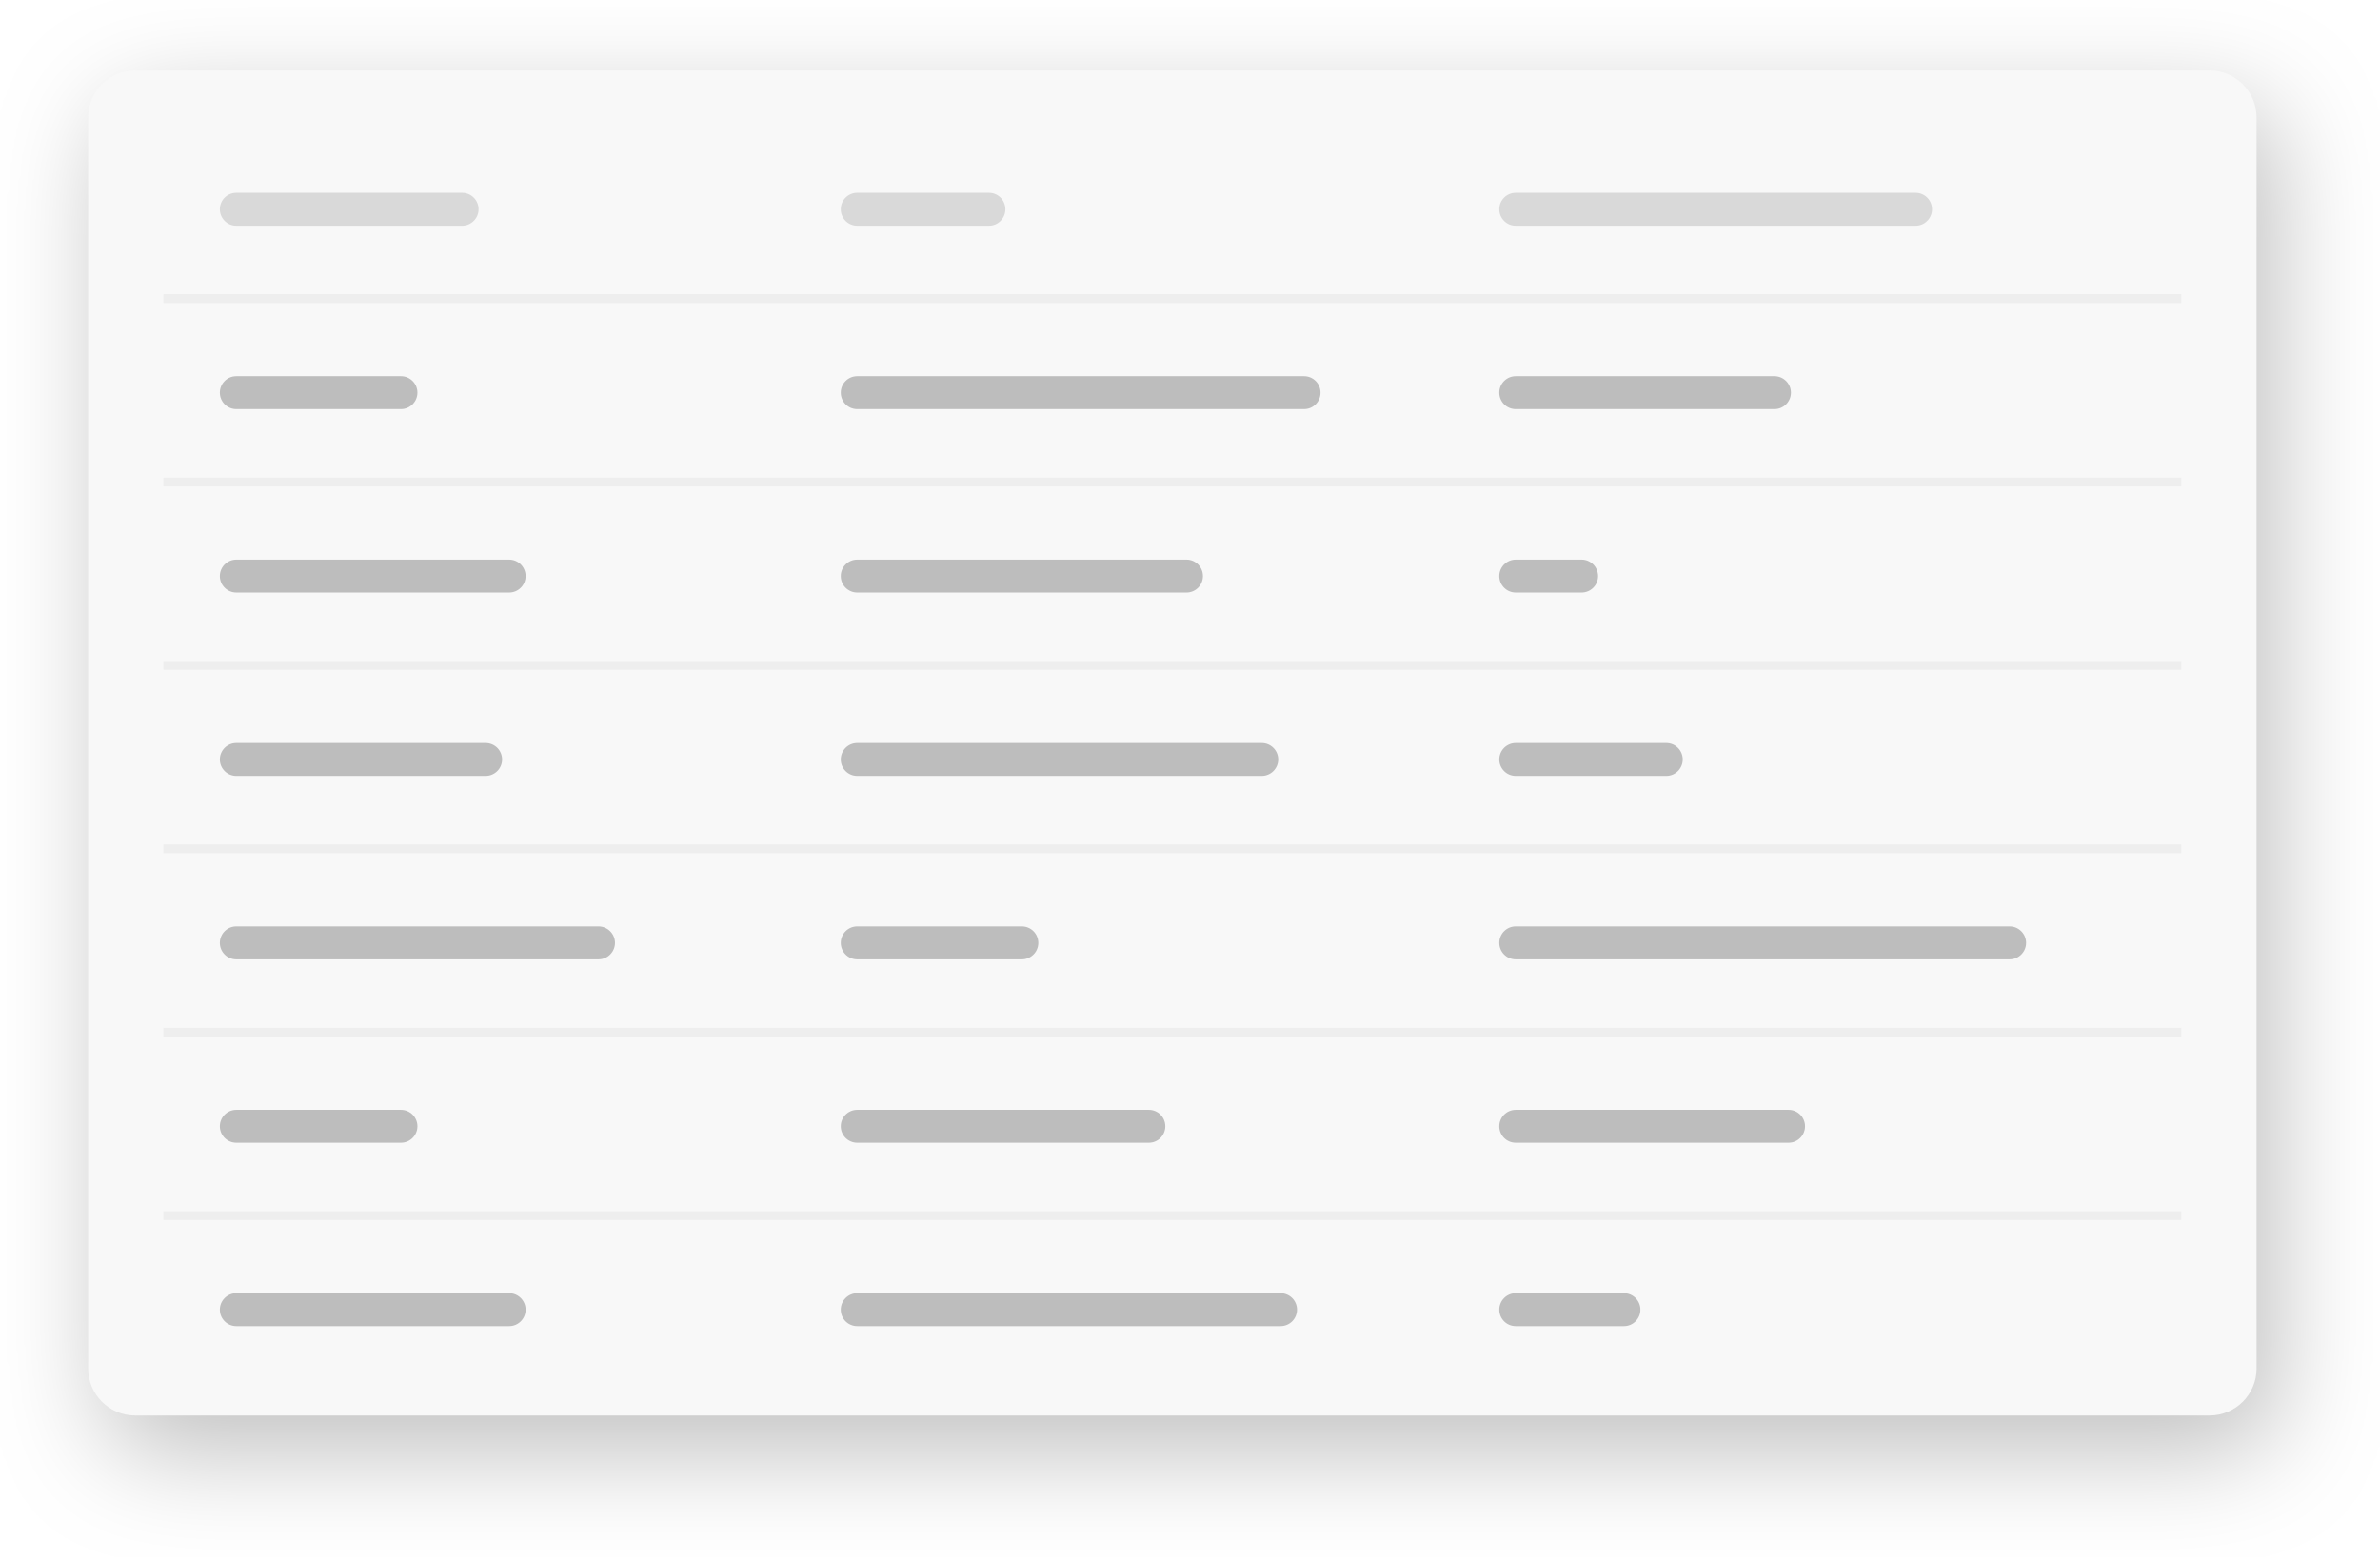
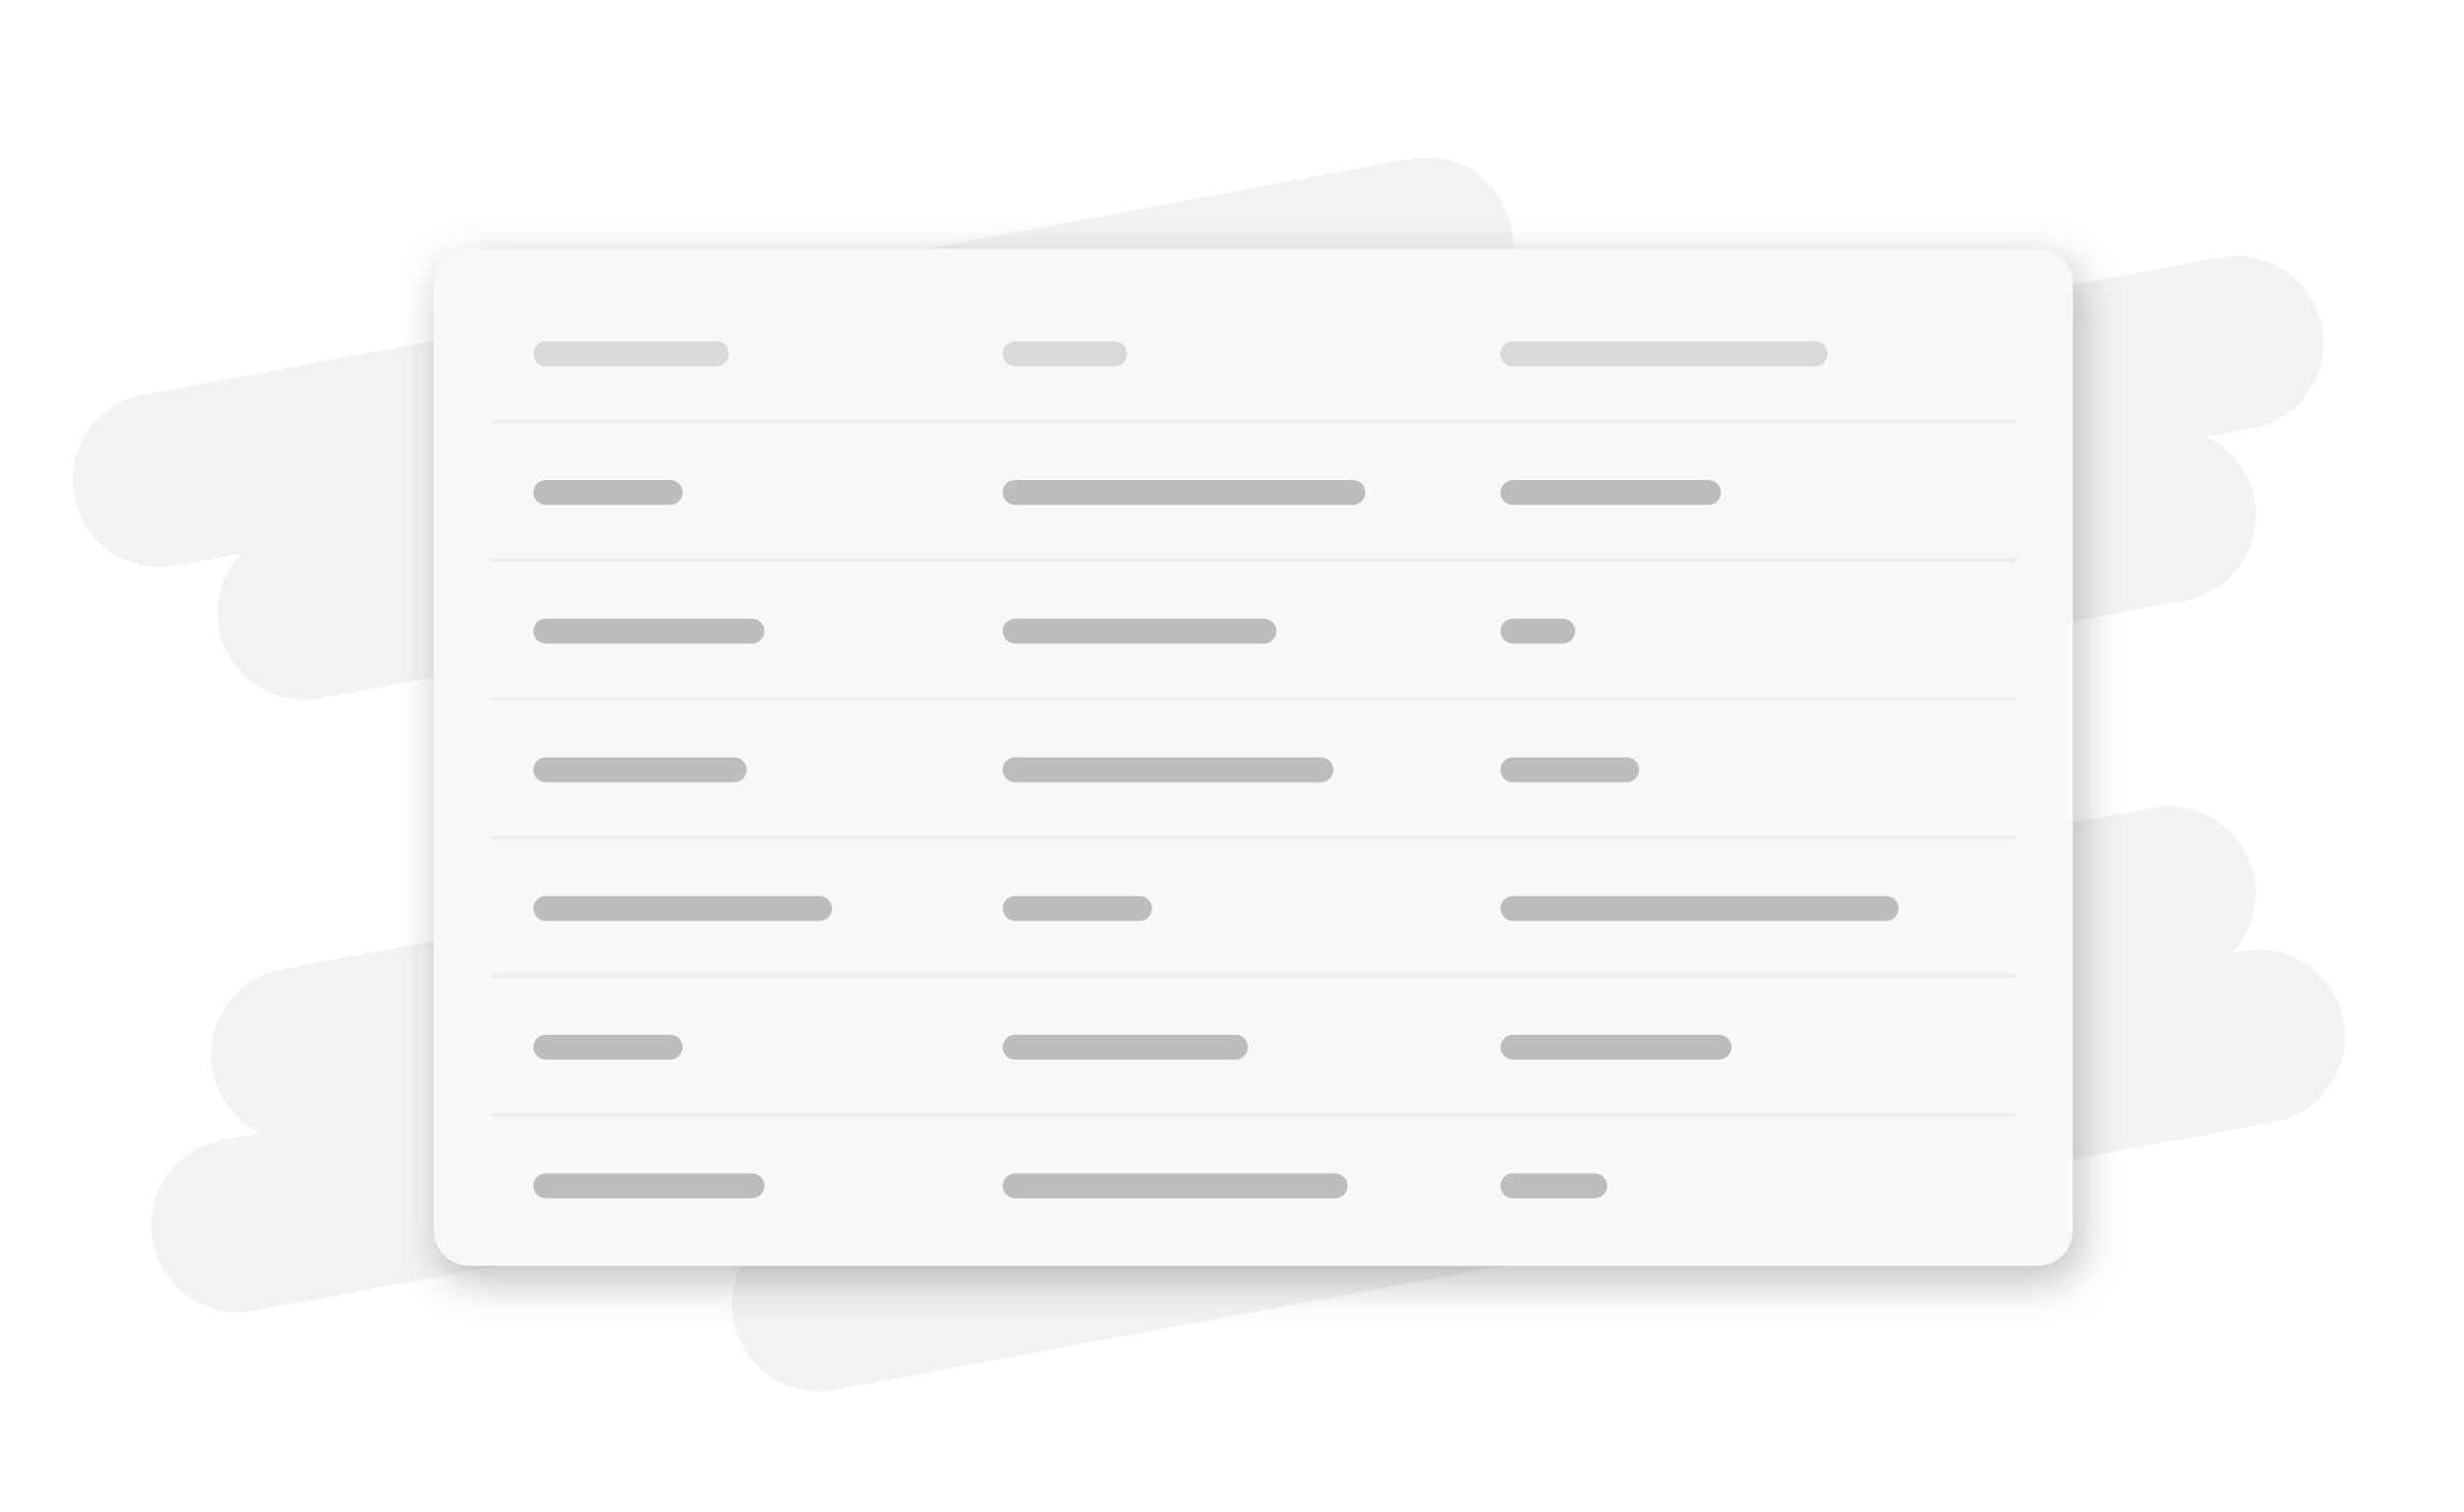
- <svg xmlns="http://www.w3.org/2000/svg" width="270" height="177" fill="none" viewBox="0 0 270 177">
+ <svg xmlns="http://www.w3.org/2000/svg" width="693" height="425" viewBox="0 0 693 425" fill="none">
+   <path fill-rule="evenodd" clip-rule="evenodd" d="M40.439 110.977C27.156 113.452 18.394 126.227 20.869 139.51C23.345 152.793 36.119 161.555 49.402 159.079L67.704 155.669C62.608 161.153 60.085 168.896 61.562 176.82C64.037 190.103 76.812 198.865 90.095 196.39L220.39 172.11C220.416 172.267 220.444 172.425 220.473 172.582C221.95 180.507 227.092 186.822 233.821 190.102L225.826 191.592C212.542 194.067 203.781 206.841 206.256 220.125C208.731 233.408 221.506 242.169 234.789 239.694L614.544 168.929C627.827 166.454 636.588 153.679 634.113 140.396C632.636 132.472 627.494 126.157 620.765 122.877L633.556 120.493C646.839 118.018 655.601 105.244 653.126 91.96C650.65 78.677 637.876 69.916 624.593 72.391L396.82 114.835C396.794 114.678 396.766 114.52 396.737 114.363C395.26 106.438 390.118 100.123 383.389 96.843L405.503 92.722C418.786 90.247 427.547 77.472 425.072 64.189C422.597 50.906 409.822 42.145 396.539 44.62L40.439 110.977ZM59.718 301.107C57.243 287.824 66.004 275.05 79.287 272.574L468.975 199.959C482.258 197.484 495.032 206.245 497.508 219.528C499.983 232.811 491.221 245.586 477.938 248.061L466.779 250.141C468.082 250.776 469.325 251.524 470.493 252.376L605.53 227.213C618.813 224.738 631.588 233.499 634.063 246.782C635.54 254.707 633.017 262.45 627.922 267.934L630.641 267.427C643.924 264.952 656.699 273.713 659.174 286.996C661.649 300.279 652.888 313.054 639.604 315.529L234.809 390.96C221.526 393.435 208.751 384.674 206.276 371.391C203.801 358.108 212.563 345.333 225.846 342.858L255.404 337.35C254.101 336.715 252.858 335.966 251.69 335.114L71.505 368.69C58.222 371.165 45.448 362.404 42.972 349.121C40.497 335.838 49.259 323.063 62.542 320.588L73.066 318.627C66.337 315.347 61.195 309.032 59.718 301.107Z" fill="black" fill-opacity="0.05" />
  <g filter="url(#filter0_d)">
-     <path fill="#F8F8F8" d="M250.664 8H15.336C12.389 8 10 10.389 10 13.336V155.28C10 158.227 12.389 160.616 15.336 160.616H250.664C253.611 160.616 256 158.227 256 155.28V13.336C256 10.389 253.611 8 250.664 8Z" />
-     <path fill="#D9D9D9" d="M52.423 21.874H26.809C25.778 21.874 24.941 22.71 24.941 23.742C24.941 24.773 25.778 25.61 26.809 25.61H52.423C53.455 25.61 54.291 24.773 54.291 23.742C54.291 22.71 53.455 21.874 52.423 21.874Z" />
-     <path fill="#BDBDBD" d="M45.486 42.685H26.809C25.778 42.685 24.941 43.522 24.941 44.553C24.941 45.585 25.778 46.421 26.809 46.421H45.486C46.517 46.421 47.354 45.585 47.354 44.553C47.354 43.522 46.517 42.685 45.486 42.685Z" />
-     <path fill="#BDBDBD" d="M57.759 63.497H26.809C25.778 63.497 24.941 64.333 24.941 65.364C24.941 66.396 25.778 67.232 26.809 67.232H57.759C58.791 67.232 59.627 66.396 59.627 65.364C59.627 64.333 58.791 63.497 57.759 63.497Z" />
-     <path fill="#BDBDBD" d="M55.091 84.308H26.809C25.778 84.308 24.941 85.144 24.941 86.176C24.941 87.207 25.778 88.043 26.809 88.043H55.091C56.123 88.043 56.959 87.207 56.959 86.176C56.959 85.144 56.123 84.308 55.091 84.308Z" />
-     <path fill="#BDBDBD" d="M67.898 105.119H26.809C25.778 105.119 24.941 105.955 24.941 106.987C24.941 108.018 25.778 108.855 26.809 108.855H67.898C68.93 108.855 69.766 108.018 69.766 106.987C69.766 105.955 68.93 105.119 67.898 105.119Z" />
-     <path fill="#BDBDBD" d="M45.486 125.931H26.809C25.778 125.931 24.941 126.767 24.941 127.798C24.941 128.83 25.778 129.666 26.809 129.666H45.486C46.517 129.666 47.354 128.83 47.354 127.798C47.354 126.767 46.517 125.931 45.486 125.931Z" />
-     <path fill="#BDBDBD" d="M57.759 146.742H26.809C25.778 146.742 24.941 147.578 24.941 148.61C24.941 149.641 25.778 150.477 26.809 150.477H57.759C58.791 150.477 59.627 149.641 59.627 148.61C59.627 147.578 58.791 146.742 57.759 146.742Z" />
-     <path fill="#D9D9D9" d="M112.189 21.874H97.247C96.216 21.874 95.38 22.71 95.38 23.742C95.38 24.773 96.216 25.61 97.247 25.61H112.189C113.22 25.61 114.056 24.773 114.056 23.742C114.056 22.71 113.22 21.874 112.189 21.874Z" />
-     <path fill="#BDBDBD" d="M147.941 42.685H97.247C96.216 42.685 95.38 43.522 95.38 44.553C95.38 45.585 96.216 46.421 97.247 46.421H147.941C148.973 46.421 149.809 45.585 149.809 44.553C149.809 43.522 148.973 42.685 147.941 42.685Z" />
-     <path fill="#BDBDBD" d="M134.601 63.497H97.247C96.216 63.497 95.38 64.333 95.38 65.364C95.38 66.396 96.216 67.232 97.247 67.232H134.601C135.632 67.232 136.469 66.396 136.469 65.364C136.469 64.333 135.632 63.497 134.601 63.497Z" />
-     <path fill="#BDBDBD" d="M143.139 84.308H97.247C96.216 84.308 95.38 85.144 95.38 86.176C95.38 87.207 96.216 88.043 97.247 88.043H143.139C144.17 88.043 145.007 87.207 145.007 86.176C145.007 85.144 144.17 84.308 143.139 84.308Z" />
-     <path fill="#BDBDBD" d="M115.924 105.119H97.247C96.216 105.119 95.38 105.955 95.38 106.987C95.38 108.018 96.216 108.855 97.247 108.855H115.924C116.956 108.855 117.792 108.018 117.792 106.987C117.792 105.955 116.956 105.119 115.924 105.119Z" />
-     <path fill="#BDBDBD" d="M130.332 125.931H97.247C96.216 125.931 95.38 126.767 95.38 127.798C95.38 128.83 96.216 129.666 97.247 129.666H130.332C131.363 129.666 132.2 128.83 132.2 127.798C132.2 126.767 131.363 125.931 130.332 125.931Z" />
-     <path fill="#BDBDBD" d="M145.273 146.742H97.247C96.216 146.742 95.38 147.578 95.38 148.61C95.38 149.641 96.216 150.477 97.247 150.477H145.273C146.305 150.477 147.141 149.641 147.141 148.61C147.141 147.578 146.305 146.742 145.273 146.742Z" />
-     <path fill="#D9D9D9" d="M217.313 21.874H171.955C170.923 21.874 170.087 22.71 170.087 23.742C170.087 24.773 170.923 25.61 171.955 25.61H217.313C218.344 25.61 219.18 24.773 219.18 23.742C219.18 22.71 218.344 21.874 217.313 21.874Z" />
-     <path fill="#BDBDBD" d="M201.304 42.685H171.955C170.923 42.685 170.087 43.522 170.087 44.553C170.087 45.585 170.923 46.421 171.955 46.421H201.304C202.335 46.421 203.172 45.585 203.172 44.553C203.172 43.522 202.335 42.685 201.304 42.685Z" />
-     <path fill="#BDBDBD" d="M179.425 63.497H171.955C170.923 63.497 170.087 64.333 170.087 65.364C170.087 66.396 170.923 67.232 171.955 67.232H179.425C180.457 67.232 181.293 66.396 181.293 65.364C181.293 64.333 180.457 63.497 179.425 63.497Z" />
-     <path fill="#BDBDBD" d="M189.031 84.308H171.955C170.923 84.308 170.087 85.144 170.087 86.176C170.087 87.207 170.923 88.043 171.955 88.043H189.031C190.062 88.043 190.898 87.207 190.898 86.176C190.898 85.144 190.062 84.308 189.031 84.308Z" />
-     <path fill="#BDBDBD" d="M227.985 105.119H171.955C170.923 105.119 170.087 105.955 170.087 106.987C170.087 108.018 170.923 108.855 171.955 108.855H227.985C229.016 108.855 229.853 108.018 229.853 106.987C229.853 105.955 229.016 105.119 227.985 105.119Z" />
-     <path fill="#BDBDBD" d="M202.905 125.931H171.955C170.923 125.931 170.087 126.767 170.087 127.798C170.087 128.83 170.923 129.666 171.955 129.666H202.905C203.936 129.666 204.772 128.83 204.772 127.798C204.772 126.767 203.936 125.931 202.905 125.931Z" />
-     <path fill="#BDBDBD" d="M184.228 146.742H171.955C170.923 146.742 170.087 147.578 170.087 148.61C170.087 149.641 170.923 150.477 171.955 150.477H184.228C185.259 150.477 186.096 149.641 186.096 148.61C186.096 147.578 185.259 146.742 184.228 146.742Z" />
-     <path stroke="#EEE" d="M18.538 33.881H247.462" />
-     <path stroke="#EEE" d="M18.538 54.692H247.462" />
-     <path stroke="#EEE" d="M18.538 75.503H247.462" />
-     <path stroke="#EEE" d="M18.538 96.314H247.462" />
-     <path stroke="#EEE" d="M18.538 117.126H247.462" />
-     <path stroke="#EEE" d="M18.538 137.937H247.462" />
+     <rect x="122" y="70" width="461" height="286" rx="10" fill="#F8F8F8" />
+     <rect x="150" y="96" width="55" height="7" rx="3.5" fill="#D9D9D9" />
+     <rect x="150" y="135" width="42" height="7" rx="3.5" fill="#BDBDBD" />
+     <rect x="150" y="174" width="65" height="7" rx="3.5" fill="#BDBDBD" />
+     <rect x="150" y="213" width="60" height="7" rx="3.5" fill="#BDBDBD" />
+     <rect x="150" y="252" width="84" height="7" rx="3.5" fill="#BDBDBD" />
+     <rect x="150" y="291" width="42" height="7" rx="3.5" fill="#BDBDBD" />
+     <rect x="150" y="330" width="65" height="7" rx="3.5" fill="#BDBDBD" />
+     <rect x="282" y="96" width="35" height="7" rx="3.5" fill="#D9D9D9" />
+     <rect x="282" y="135" width="102" height="7" rx="3.5" fill="#BDBDBD" />
+     <rect x="282" y="174" width="77" height="7" rx="3.5" fill="#BDBDBD" />
+     <rect x="282" y="213" width="93" height="7" rx="3.5" fill="#BDBDBD" />
+     <rect x="282" y="252" width="42" height="7" rx="3.5" fill="#BDBDBD" />
+     <rect x="282" y="291" width="69" height="7" rx="3.5" fill="#BDBDBD" />
+     <rect x="282" y="330" width="97" height="7" rx="3.5" fill="#BDBDBD" />
+     <rect x="422" y="96" width="92" height="7" rx="3.5" fill="#D9D9D9" />
+     <rect x="422" y="135" width="62" height="7" rx="3.5" fill="#BDBDBD" />
+     <rect x="422" y="174" width="21" height="7" rx="3.5" fill="#BDBDBD" />
+     <rect x="422" y="213" width="39" height="7" rx="3.5" fill="#BDBDBD" />
+     <rect x="422" y="252" width="112" height="7" rx="3.5" fill="#BDBDBD" />
+     <rect x="422" y="291" width="65" height="7" rx="3.5" fill="#BDBDBD" />
+     <rect x="422" y="330" width="30" height="7" rx="3.5" fill="#BDBDBD" />
+     <line x1="138" y1="118.5" x2="567" y2="118.5" stroke="#EEEEEE" />
+     <line x1="138" y1="157.5" x2="567" y2="157.5" stroke="#EEEEEE" />
+     <line x1="138" y1="196.5" x2="567" y2="196.5" stroke="#EEEEEE" />
+     <line x1="138" y1="235.5" x2="567" y2="235.5" stroke="#EEEEEE" />
+     <line x1="138" y1="274.5" x2="567" y2="274.5" stroke="#EEEEEE" />
+     <line x1="138" y1="313.5" x2="567" y2="313.5" stroke="#EEEEEE" />
  </g>
  <defs>
-     <filter id="filter0_d" width="270" height="176.616" x="0" y="0" color-interpolation-filters="sRGB" filterUnits="userSpaceOnUse">
+     <filter id="filter0_d" x="112" y="62" width="485" height="310" filterUnits="userSpaceOnUse" color-interpolation-filters="sRGB">
      <feFlood flood-opacity="0" result="BackgroundImageFix" />
      <feColorMatrix in="SourceAlpha" type="matrix" values="0 0 0 0 0 0 0 0 0 0 0 0 0 0 0 0 0 0 127 0" />
      <feOffset dx="2" dy="4" />
      <feGaussianBlur stdDeviation="6" />
      <feColorMatrix type="matrix" values="0 0 0 0 0 0 0 0 0 0 0 0 0 0 0 0 0 0 0.25 0" />
-       <feBlend in2="BackgroundImageFix" mode="normal" result="effect1_dropShadow" />
-       <feBlend in="SourceGraphic" in2="effect1_dropShadow" mode="normal" result="shape" />
+       <feBlend mode="normal" in2="BackgroundImageFix" result="effect1_dropShadow" />
+       <feBlend mode="normal" in="SourceGraphic" in2="effect1_dropShadow" result="shape" />
    </filter>
  </defs>
</svg>
